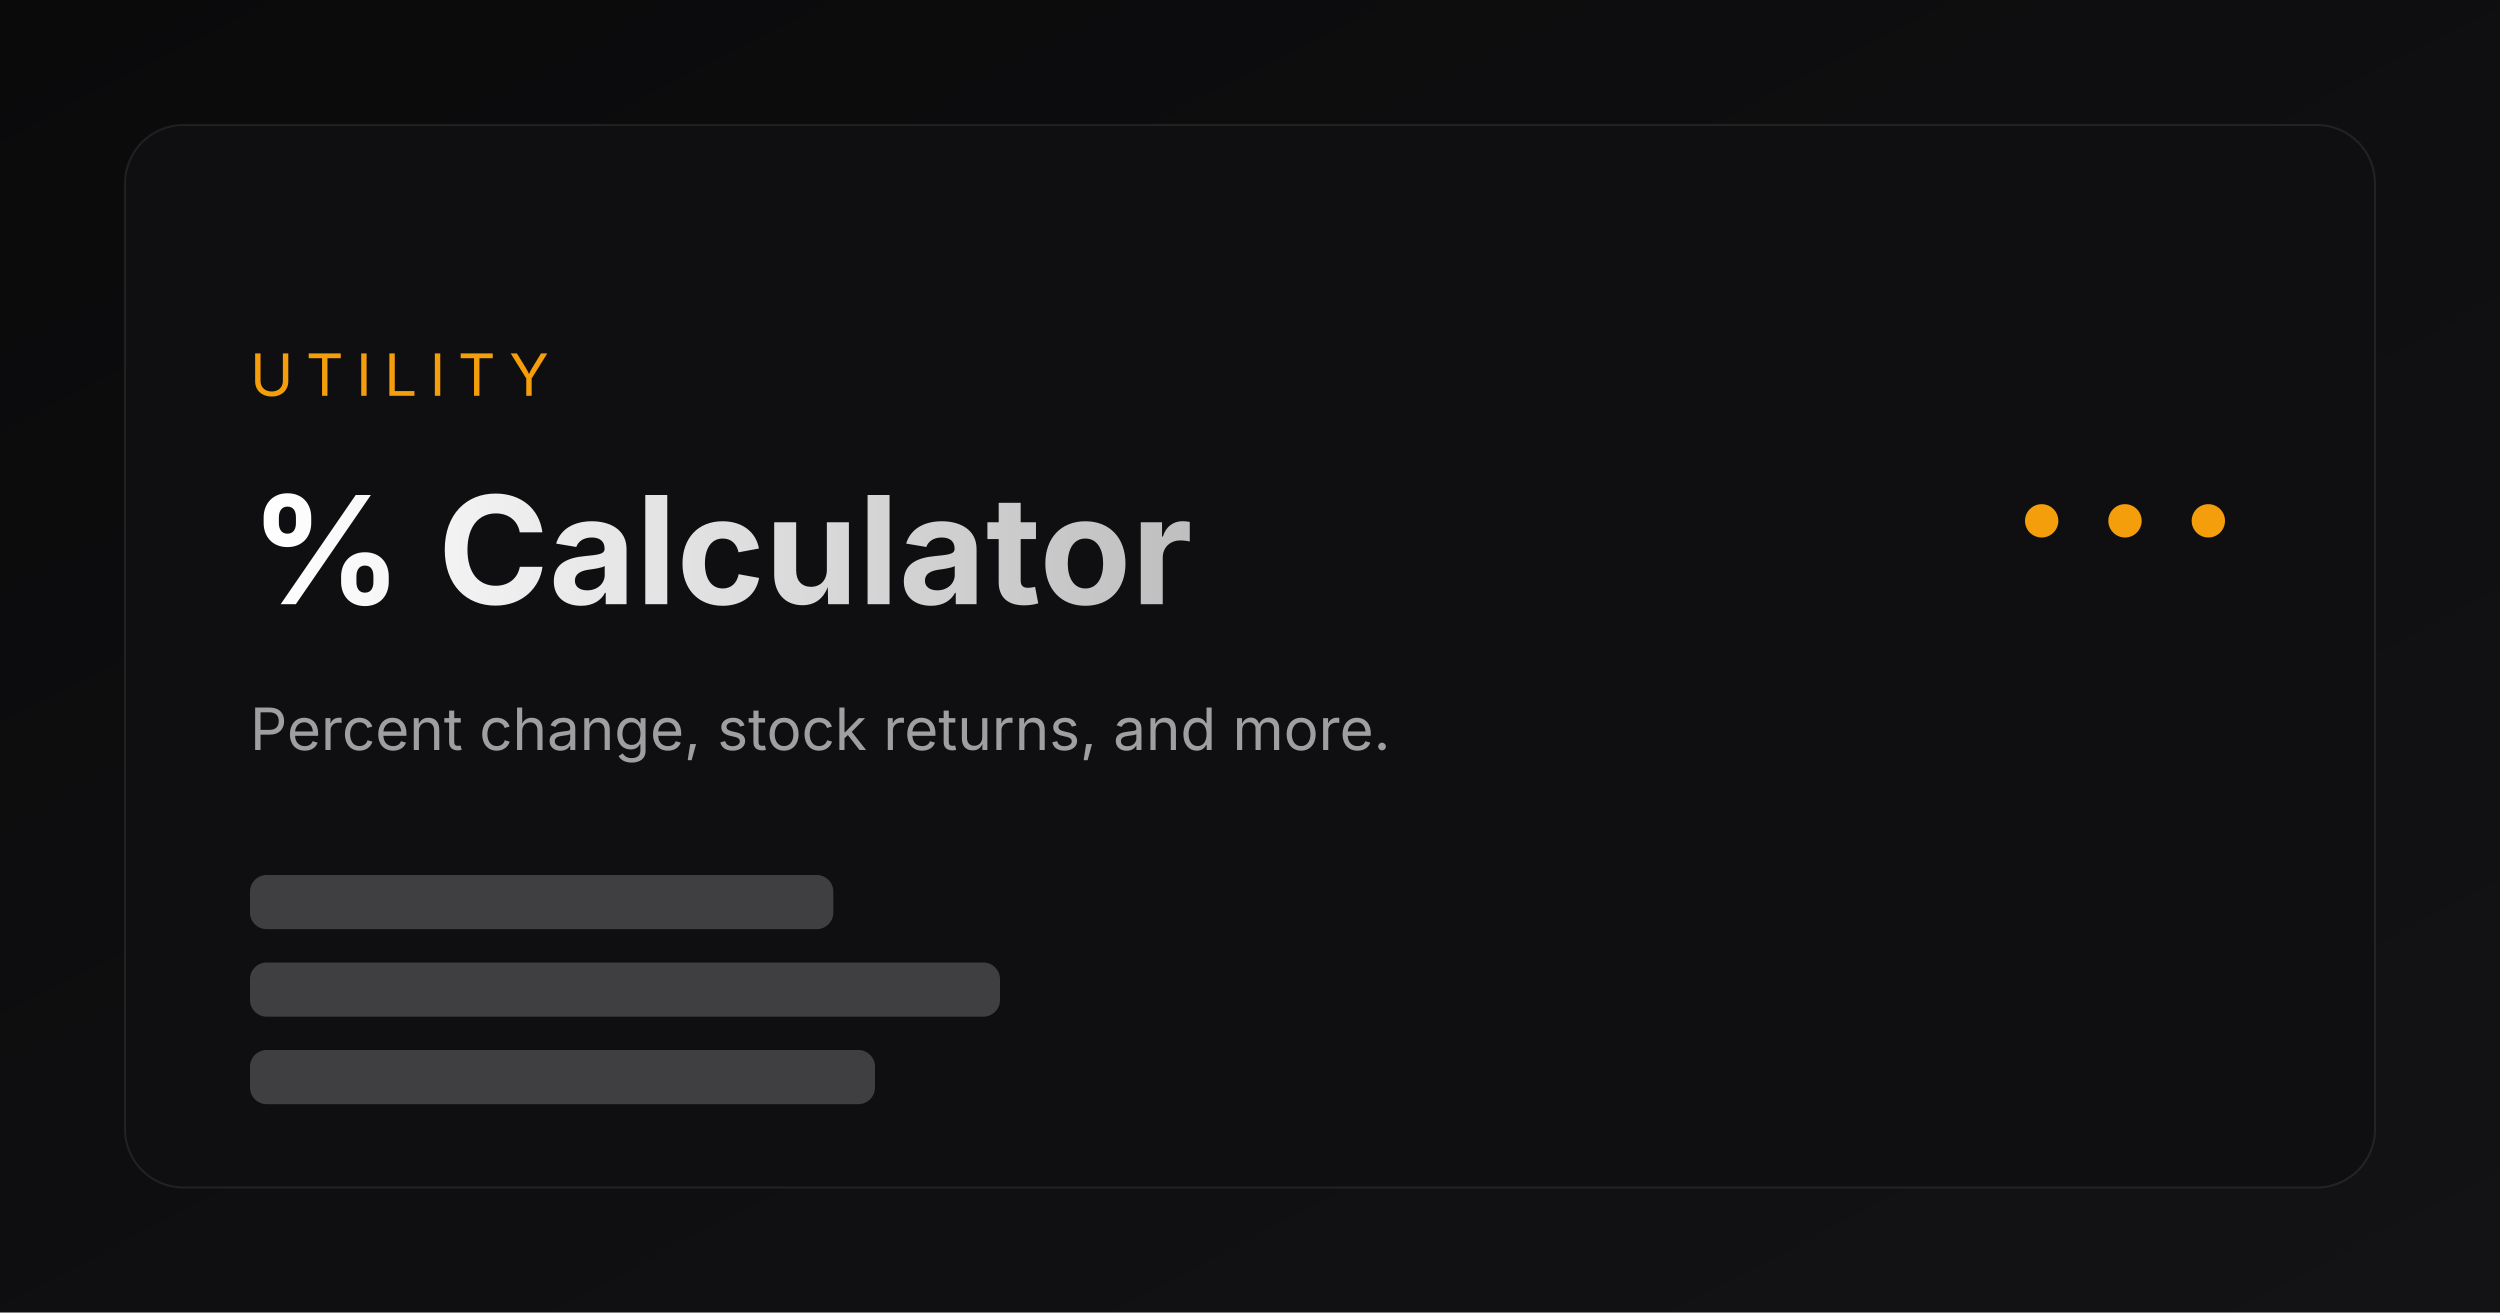
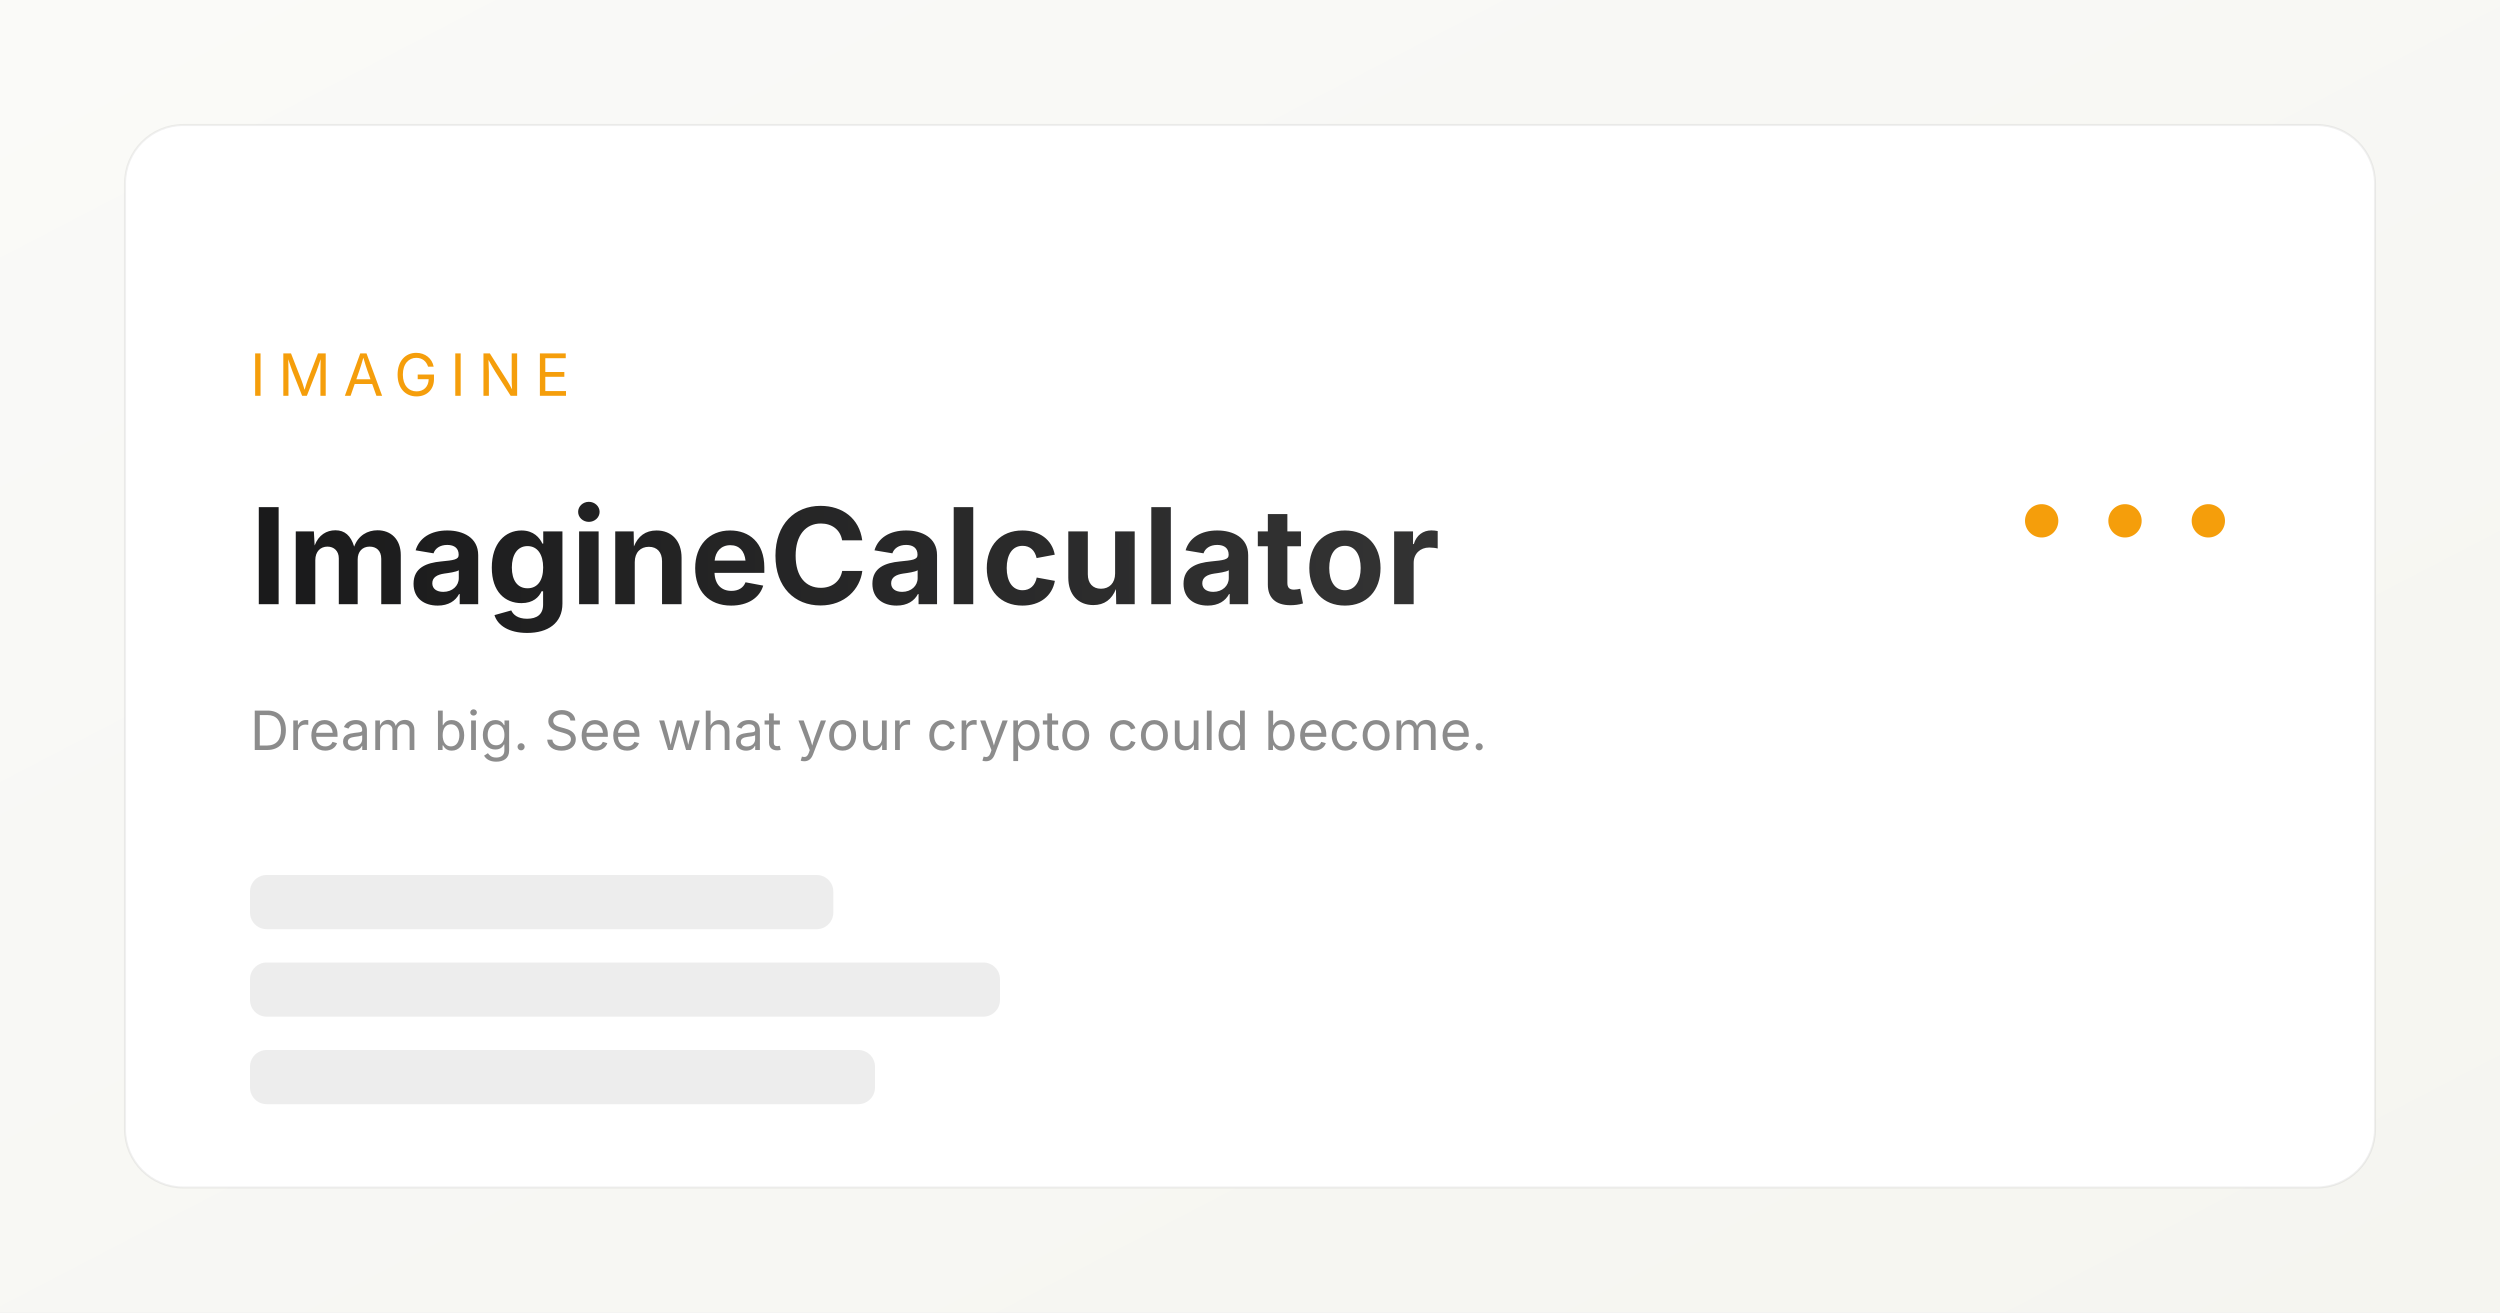
<svg xmlns="http://www.w3.org/2000/svg" width="1200" height="630" viewBox="0 0 1200 630">
  <defs>
    <linearGradient id="bg" x1="0" y1="0" x2="1" y2="1">
-       <stop offset="0%" stop-color="#0a0a0b" />
-       <stop offset="100%" stop-color="#131316" />
+       <stop offset="0%" stop-color="#FAFAF8" />
+       <stop offset="100%" stop-color="#f5f5f0" />
    </linearGradient>
    <linearGradient id="title" x1="0" y1="0" x2="1" y2="0">
-       <stop offset="0%" stop-color="#ffffff" />
-       <stop offset="100%" stop-color="#bfbfbf" />
+       <stop offset="0%" stop-color="#1a1a1b" />
+       <stop offset="100%" stop-color="#333333" />
    </linearGradient>
  </defs>
  <rect width="1200" height="630" fill="url(#bg)" />
-   <rect x="60" y="60" width="1080" height="510" rx="28" fill="#0f0f12" stroke="#ffffff" stroke-opacity="0.08" />
-   <text x="120" y="190" fill="#f59e0b" font-size="28" font-family="Inter, Arial, sans-serif" letter-spacing="6">UTILITY</text>
-   <text x="120" y="290" fill="url(#title)" font-size="72" font-weight="700" font-family="Inter, Arial, sans-serif">% Calculator</text>
-   <text x="120" y="360" fill="#ffffff" fill-opacity="0.6" font-size="28" font-family="Inter, Arial, sans-serif">
-     Percent change, stock returns, and more.
+   <rect x="60" y="60" width="1080" height="510" rx="28" fill="#ffffff" stroke="#000000" stroke-opacity="0.06" />
+   <text x="120" y="190" fill="#f59e0b" font-size="28" font-family="Inter, Arial, sans-serif" letter-spacing="6">IMAGINE</text>
+   <text x="120" y="290" fill="url(#title)" font-size="64" font-weight="700" font-family="Inter, Arial, sans-serif">ImagineCalculator</text>
+   <text x="120" y="360" fill="#1a1a1b" fill-opacity="0.5" font-size="26" font-family="Inter, Arial, sans-serif">
+     Dream big. See what your crypto could become.
  </text>
  <g fill="#f59e0b">
    <circle cx="980" cy="250" r="8" />
    <circle cx="1020" cy="250" r="8" />
    <circle cx="1060" cy="250" r="8" />
  </g>
-   <g fill="#ffffff" fill-opacity="0.2">
+   <g fill="#1a1a1b" fill-opacity="0.08">
    <rect x="120" y="420" width="280" height="26" rx="8" />
    <rect x="120" y="462" width="360" height="26" rx="8" />
    <rect x="120" y="504" width="300" height="26" rx="8" />
  </g>
</svg>
